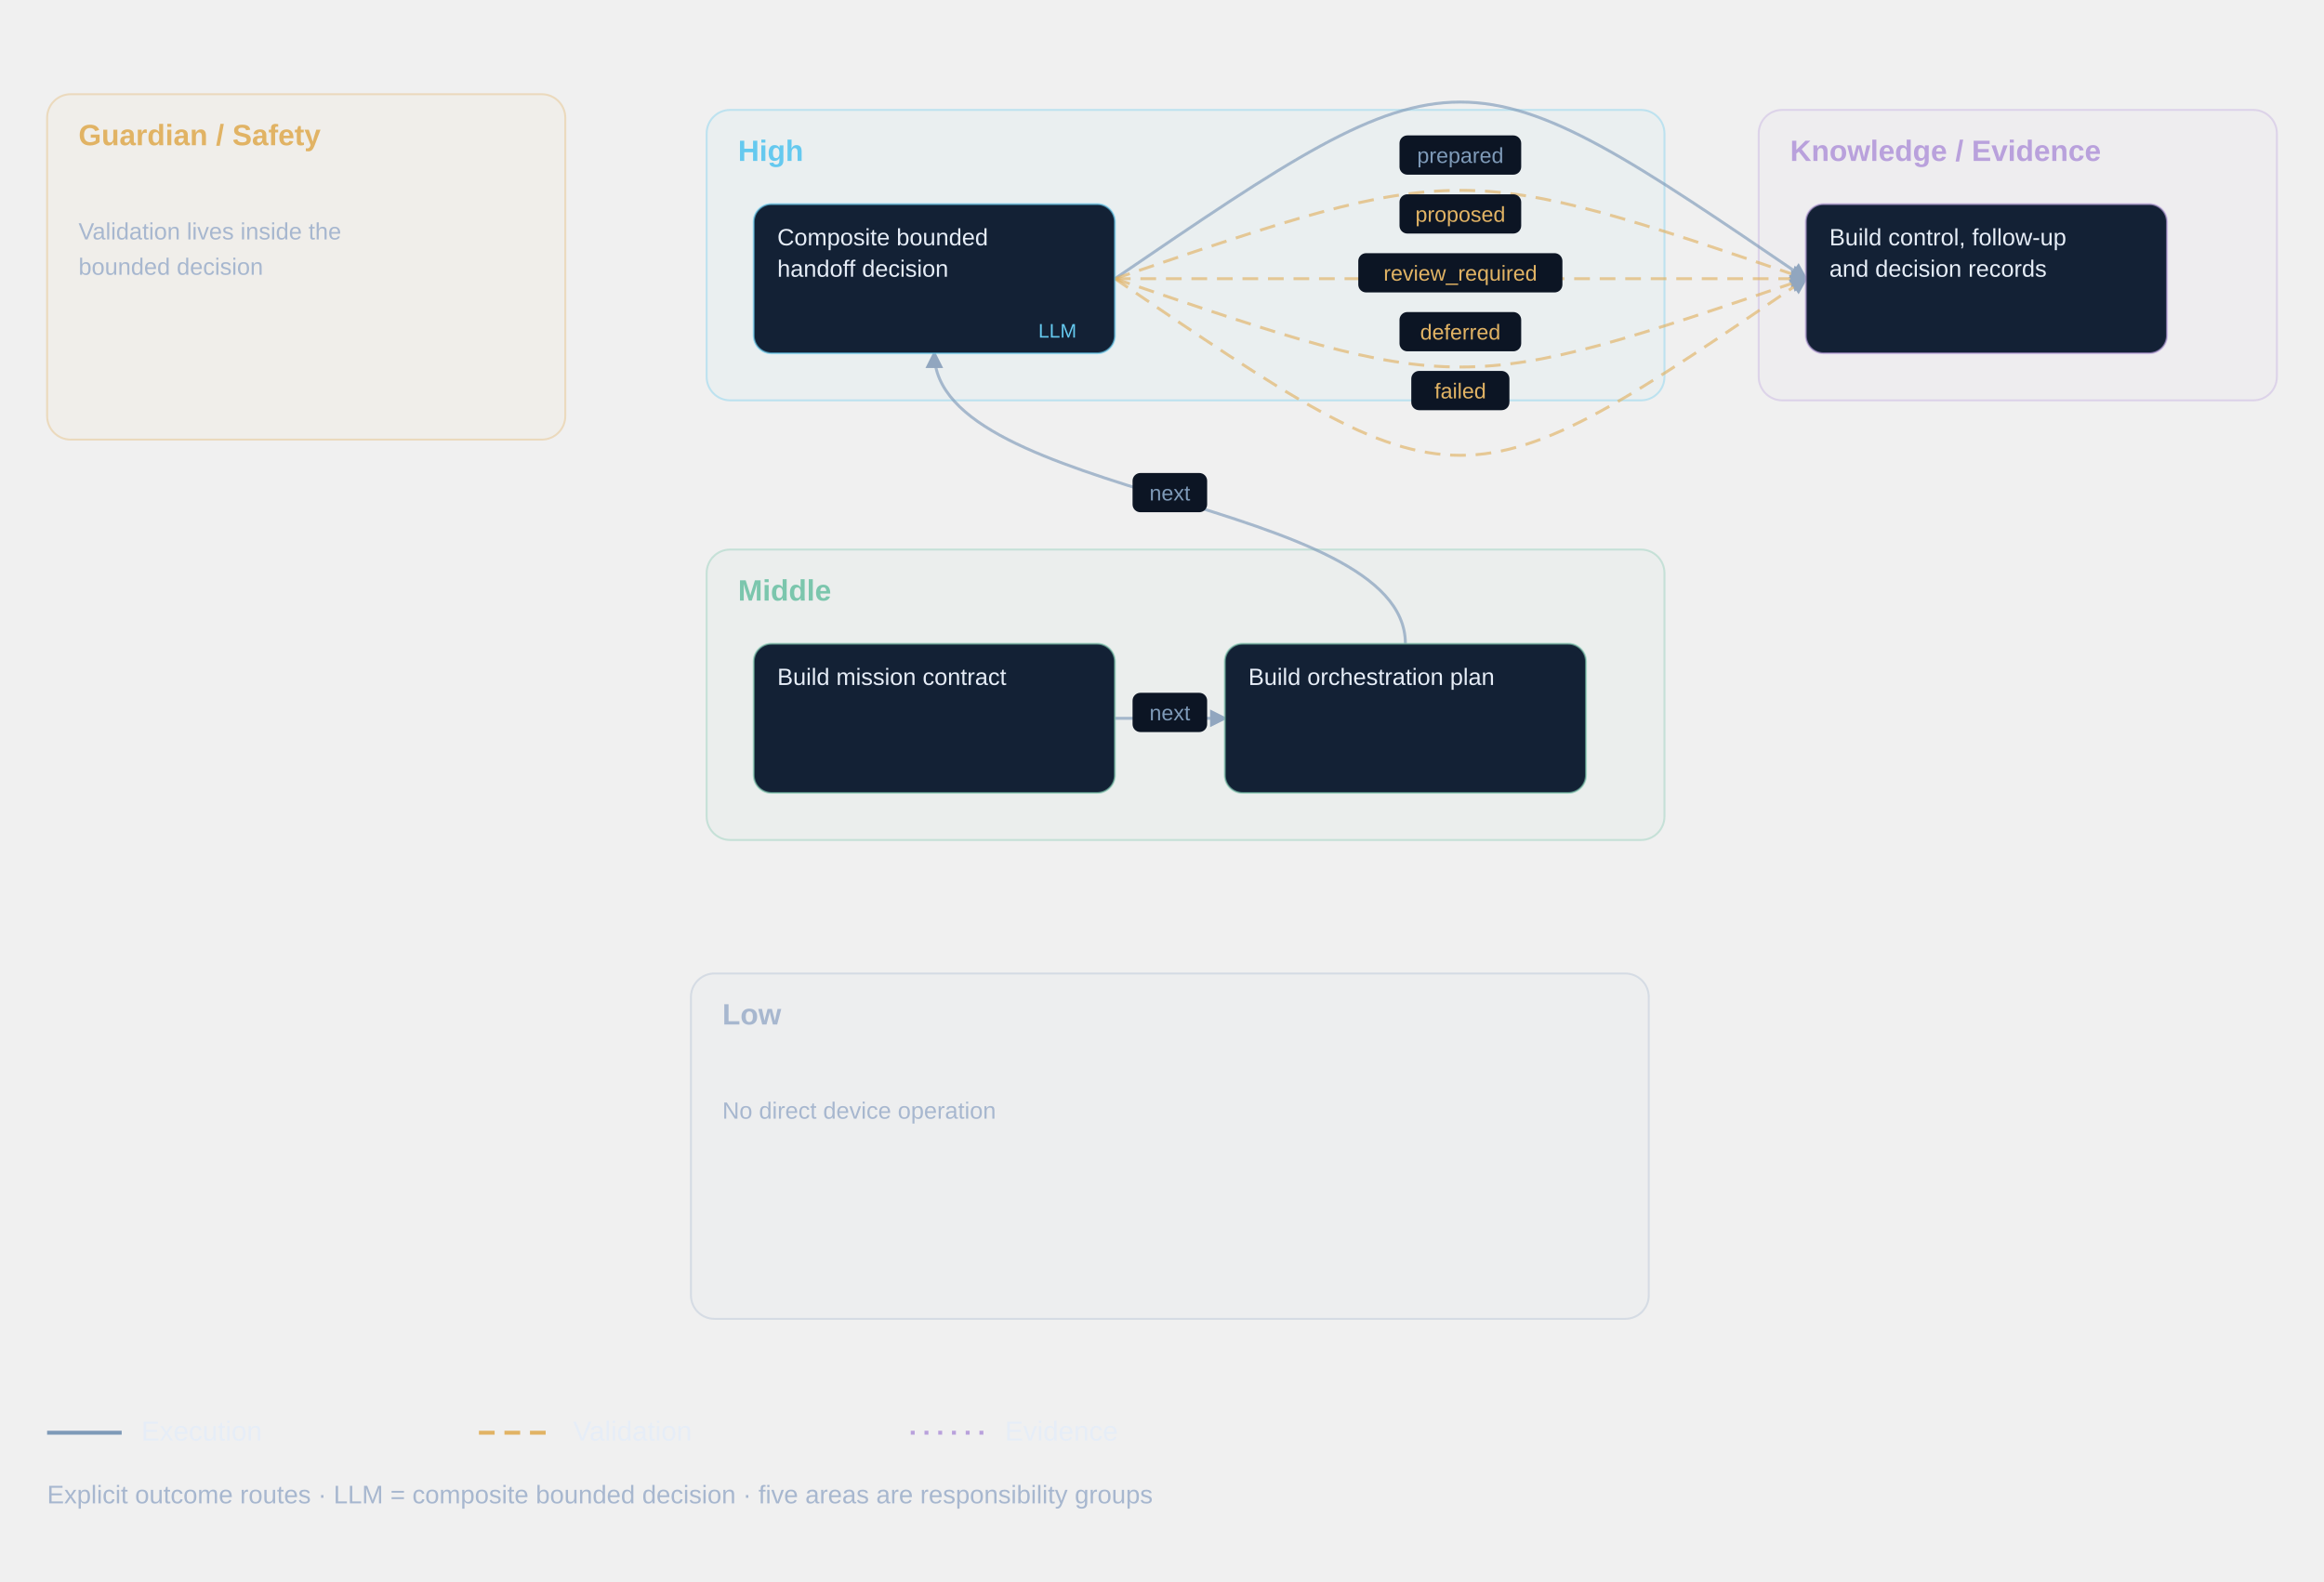
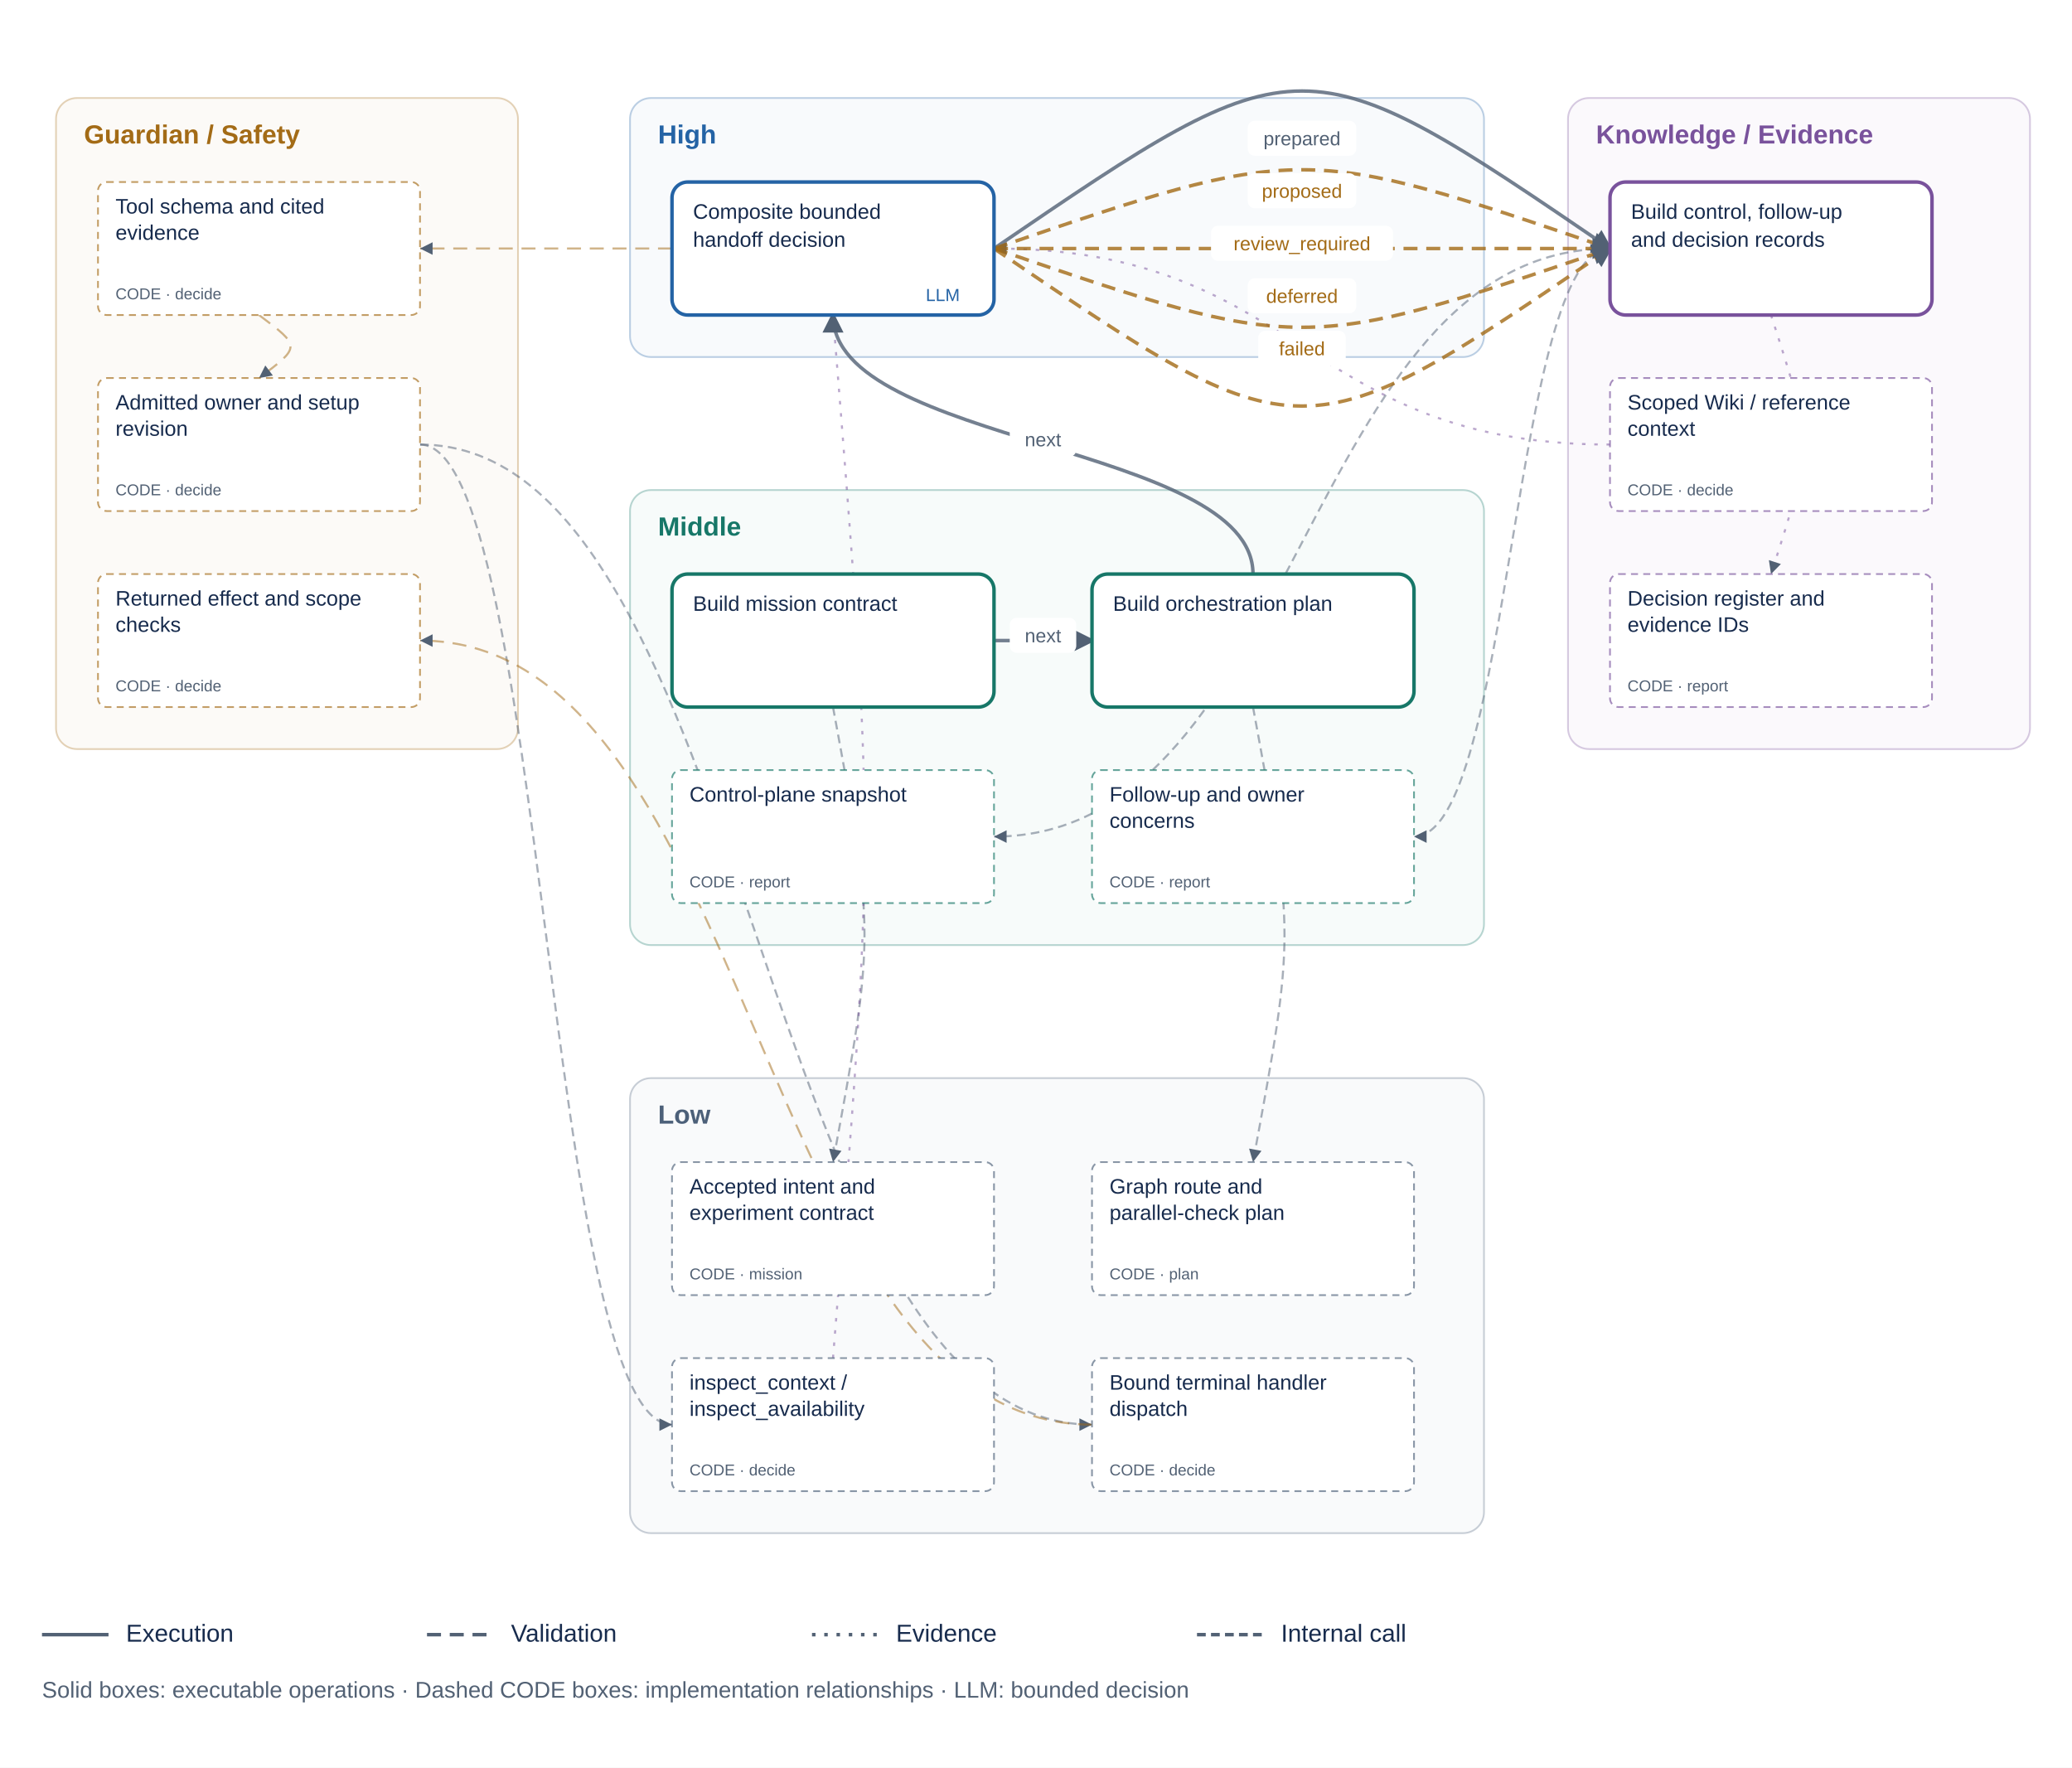
- <svg xmlns="http://www.w3.org/2000/svg" viewBox="0 0 1184 806" role="img" aria-label="Orchestrator Supervisor Module five-area internal graph" style="font-family:Arial,sans-serif;background:#0c1524">
+ <svg xmlns="http://www.w3.org/2000/svg" data-theme="document" viewBox="0 0 1184 1010" role="img" aria-label="Orchestrator Supervisor Module five-area internal graph" style="font-family:Arial,sans-serif;background:#ffffff">
+   <rect width="100%" height="100%" fill="#ffffff" />
  <defs>
    <marker id="control-arrow" markerWidth="6" markerHeight="6" refX="5" refY="3" orient="auto">
-       <path d="M0,0 L6,3 L0,6z" fill="#91a6bf" />
+       <path d="M0,0 L6,3 L0,6z" fill="#526174" />
    </marker>
  </defs>
  <g class="runtime-control-area" data-control-area="high" pointer-events="none">
-     <rect x="360" y="56" width="488" height="148" rx="12" fill="#65c9ef" fill-opacity=".045" stroke="#65c9ef" stroke-opacity=".35" />
-     <text x="376" y="82" fill="#65c9ef" font-size="15" font-weight="600">High</text>
+     <rect x="360" y="56" width="488" height="148" rx="12" fill="#2463a5" fill-opacity=".035" stroke="#2463a5" stroke-opacity=".3" />
+     <text x="376" y="82" fill="#2463a5" font-size="15" font-weight="600">High</text>
  </g>
  <g class="runtime-control-area" data-control-area="middle" pointer-events="none">
-     <rect x="360" y="280" width="488" height="148" rx="12" fill="#7bc6ad" fill-opacity=".045" stroke="#7bc6ad" stroke-opacity=".35" />
-     <text x="376" y="306" fill="#7bc6ad" font-size="15" font-weight="600">Middle</text>
+     <rect x="360" y="280" width="488" height="260" rx="12" fill="#177768" fill-opacity=".035" stroke="#177768" stroke-opacity=".3" />
+     <text x="376" y="306" fill="#177768" font-size="15" font-weight="600">Middle</text>
  </g>
  <g class="runtime-control-area" data-control-area="low" pointer-events="none">
-     <rect x="352" y="496" width="488" height="176" rx="12" fill="#a7b7cf" fill-opacity=".045" stroke="#a7b7cf" stroke-opacity=".35" />
-     <text x="368" y="522" fill="#a7b7cf" font-size="15" font-weight="600">Low</text>
-     <text x="368" y="570" fill="#a7b7cf" font-size="12">No direct device operation</text>
+     <rect x="360" y="616" width="488" height="260" rx="12" fill="#4c6079" fill-opacity=".035" stroke="#4c6079" stroke-opacity=".3" />
+     <text x="376" y="642" fill="#4c6079" font-size="15" font-weight="600">Low</text>
  </g>
  <g class="runtime-control-area" data-control-area="guardian" pointer-events="none">
-     <rect x="24" y="48" width="264" height="176" rx="12" fill="#e1b364" fill-opacity=".045" stroke="#e1b364" stroke-opacity=".35" />
-     <text x="40" y="74" fill="#e1b364" font-size="15" font-weight="600">Guardian / Safety</text>
-     <text x="40" y="122" fill="#a7b7cf" font-size="12">Validation lives inside the</text>
-     <text x="40" y="140" fill="#a7b7cf" font-size="12">bounded decision</text>
+     <rect x="32" y="56" width="264" height="372" rx="12" fill="#a36b16" fill-opacity=".035" stroke="#a36b16" stroke-opacity=".3" />
+     <text x="48" y="82" fill="#a36b16" font-size="15" font-weight="600">Guardian / Safety</text>
  </g>
  <g class="runtime-control-area" data-control-area="knowledge" pointer-events="none">
-     <rect x="896" y="56" width="264" height="148" rx="12" fill="#b9a1dc" fill-opacity=".045" stroke="#b9a1dc" stroke-opacity=".35" />
-     <text x="912" y="82" fill="#b9a1dc" font-size="15" font-weight="600">Knowledge / Evidence</text>
+     <rect x="896" y="56" width="264" height="372" rx="12" fill="#79529c" fill-opacity=".035" stroke="#79529c" stroke-opacity=".3" />
+     <text x="912" y="82" fill="#79529c" font-size="15" font-weight="600">Knowledge / Evidence</text>
+   </g>
+   <defs>
+     <marker id="control-detail-arrow" markerWidth="7" markerHeight="7" refX="6" refY="3" orient="auto">
+       <path d="M0,0 L6,3 L0,6z" fill="#526174" />
+     </marker>
+   </defs>
+   <g data-implementation-edge="mission" pointer-events="none">
+     <path d="M476,404 C500,534 500,534 476,664" fill="none" stroke="#526174" stroke-opacity=".5" stroke-width="1.2" stroke-dasharray="5 3" marker-end="url(#control-detail-arrow)" />
+   </g>
+   <g data-implementation-edge="plan" pointer-events="none">
+     <path d="M716,404 C740,534 740,534 716,664" fill="none" stroke="#526174" stroke-opacity=".5" stroke-width="1.2" stroke-dasharray="5 3" marker-end="url(#control-detail-arrow)" />
+   </g>
+   <g data-implementation-edge="decide" pointer-events="none">
+     <path d="M920,254 C744,254 744,142 568,142" fill="none" stroke="#79529c" stroke-opacity=".5" stroke-width="1.2" stroke-dasharray="2 5" marker-end="url(#control-detail-arrow)" />
+   </g>
+   <g data-implementation-edge="decide" pointer-events="none">
+     <path d="M384,142 C312,142 312,142 240,142" fill="none" stroke="#a36b16" stroke-opacity=".5" stroke-width="1.2" stroke-dasharray="8 5" marker-end="url(#control-detail-arrow)" />
+   </g>
+   <g data-implementation-edge="decide" pointer-events="none">
+     <path d="M148,180 C172,198 172,198 148,216" fill="none" stroke="#a36b16" stroke-opacity=".5" stroke-width="1.2" stroke-dasharray="8 5" marker-end="url(#control-detail-arrow)" />
+   </g>
+   <g data-implementation-edge="decide" pointer-events="none">
+     <path d="M240,254 C312,254 312,814 384,814" fill="none" stroke="#526174" stroke-opacity=".5" stroke-width="1.2" stroke-dasharray="5 3" marker-end="url(#control-detail-arrow)" />
+   </g>
+   <g data-implementation-edge="decide" pointer-events="none">
+     <path d="M476,776 C500,478 500,478 476,180" fill="none" stroke="#79529c" stroke-opacity=".5" stroke-width="1.2" stroke-dasharray="2 5" marker-end="url(#control-detail-arrow)" />
+   </g>
+   <g data-implementation-edge="decide" pointer-events="none">
+     <path d="M240,254 C432,254 432,814 624,814" fill="none" stroke="#526174" stroke-opacity=".5" stroke-width="1.2" stroke-dasharray="5 3" marker-end="url(#control-detail-arrow)" />
+   </g>
+   <g data-implementation-edge="decide" pointer-events="none">
+     <path d="M624,814 C432,814 432,366 240,366" fill="none" stroke="#a36b16" stroke-opacity=".5" stroke-width="1.2" stroke-dasharray="8 5" marker-end="url(#control-detail-arrow)" />
+   </g>
+   <g data-implementation-edge="report" pointer-events="none">
+     <path d="M920,142 C744,142 744,478 568,478" fill="none" stroke="#526174" stroke-opacity=".5" stroke-width="1.2" stroke-dasharray="5 3" marker-end="url(#control-detail-arrow)" />
+   </g>
+   <g data-implementation-edge="report" pointer-events="none">
+     <path d="M920,142 C864,142 864,478 808,478" fill="none" stroke="#526174" stroke-opacity=".5" stroke-width="1.2" stroke-dasharray="5 3" marker-end="url(#control-detail-arrow)" />
+   </g>
+   <g data-implementation-edge="report" pointer-events="none">
+     <path d="M1012,180 C1036,254 1036,254 1012,328" fill="none" stroke="#79529c" stroke-opacity=".5" stroke-width="1.2" stroke-dasharray="2 5" marker-end="url(#control-detail-arrow)" />
+   </g>
+   <g data-implementation-node="mission::contract" data-implementation-owner="mission" pointer-events="auto" role="img" aria-label="Accepted intent and experiment contract; code-owned; build_mission_contract">
+     <rect x="384" y="664" width="184" height="76" rx="5" fill="#ffffff" stroke="#4c6079" stroke-opacity=".65" stroke-dasharray="4 3" />
+     <text x="394" y="682" fill="#172b4d" font-size="12">Accepted intent and</text>
+     <text x="394" y="697" fill="#172b4d" font-size="12">experiment contract</text>
+     <text x="394" y="731" fill="#526174" font-size="9">CODE · mission</text>
+   </g>
+   <g data-implementation-node="plan::route" data-implementation-owner="plan" pointer-events="auto" role="img" aria-label="Graph route and parallel-check plan; code-owned; build_orchestration_plan">
+     <rect x="624" y="664" width="184" height="76" rx="5" fill="#ffffff" stroke="#4c6079" stroke-opacity=".65" stroke-dasharray="4 3" />
+     <text x="634" y="682" fill="#172b4d" font-size="12">Graph route and</text>
+     <text x="634" y="697" fill="#172b4d" font-size="12">parallel-check plan</text>
+     <text x="634" y="731" fill="#526174" font-size="9">CODE · plan</text>
+   </g>
+   <g data-implementation-node="decide::reference" data-implementation-owner="decide" pointer-events="auto" role="img" aria-label="Scoped Wiki / reference context; code-owned; build_reference_context">
+     <rect x="920" y="216" width="184" height="76" rx="5" fill="#ffffff" stroke="#79529c" stroke-opacity=".65" stroke-dasharray="4 3" />
+     <text x="930" y="234" fill="#172b4d" font-size="12">Scoped Wiki / reference</text>
+     <text x="930" y="249" fill="#172b4d" font-size="12">context</text>
+     <text x="930" y="283" fill="#526174" font-size="9">CODE · decide</text>
+   </g>
+   <g data-implementation-node="decide::schema" data-implementation-owner="decide" pointer-events="auto" role="img" aria-label="Tool schema and cited evidence; code-owned; validate_choice">
+     <rect x="56" y="104" width="184" height="76" rx="5" fill="#ffffff" stroke="#a36b16" stroke-opacity=".65" stroke-dasharray="4 3" />
+     <text x="66" y="122" fill="#172b4d" font-size="12">Tool schema and cited</text>
+     <text x="66" y="137" fill="#172b4d" font-size="12">evidence</text>
+     <text x="66" y="171" fill="#526174" font-size="9">CODE · decide</text>
+   </g>
+   <g data-implementation-node="decide::target" data-implementation-owner="decide" pointer-events="auto" role="img" aria-label="Admitted owner and setup revision; code-owned; _validate_target">
+     <rect x="56" y="216" width="184" height="76" rx="5" fill="#ffffff" stroke="#a36b16" stroke-opacity=".65" stroke-dasharray="4 3" />
+     <text x="66" y="234" fill="#172b4d" font-size="12">Admitted owner and setup</text>
+     <text x="66" y="249" fill="#172b4d" font-size="12">revision</text>
+     <text x="66" y="283" fill="#526174" font-size="9">CODE · decide</text>
+   </g>
+   <g data-implementation-node="decide::inspect" data-implementation-owner="decide" pointer-events="auto" role="img" aria-label="inspect_context / inspect_availability; code-owned; decide_orchestration">
+     <rect x="384" y="776" width="184" height="76" rx="5" fill="#ffffff" stroke="#4c6079" stroke-opacity=".65" stroke-dasharray="4 3" />
+     <text x="394" y="794" fill="#172b4d" font-size="12">inspect_context /</text>
+     <text x="394" y="809" fill="#172b4d" font-size="12">inspect_availability</text>
+     <text x="394" y="843" fill="#526174" font-size="9">CODE · decide</text>
+   </g>
+   <g data-implementation-node="decide::dispatch" data-implementation-owner="decide" pointer-events="auto" role="img" aria-label="Bound terminal handler dispatch; code-owned; decide_orchestration">
+     <rect x="624" y="776" width="184" height="76" rx="5" fill="#ffffff" stroke="#4c6079" stroke-opacity=".65" stroke-dasharray="4 3" />
+     <text x="634" y="794" fill="#172b4d" font-size="12">Bound terminal handler</text>
+     <text x="634" y="809" fill="#172b4d" font-size="12">dispatch</text>
+     <text x="634" y="843" fill="#526174" font-size="9">CODE · decide</text>
+   </g>
+   <g data-implementation-node="decide::effect" data-implementation-owner="decide" pointer-events="auto" role="img" aria-label="Returned effect and scope checks; code-owned; decide_orchestration">
+     <rect x="56" y="328" width="184" height="76" rx="5" fill="#ffffff" stroke="#a36b16" stroke-opacity=".65" stroke-dasharray="4 3" />
+     <text x="66" y="346" fill="#172b4d" font-size="12">Returned effect and scope</text>
+     <text x="66" y="361" fill="#172b4d" font-size="12">checks</text>
+     <text x="66" y="395" fill="#526174" font-size="9">CODE · decide</text>
+   </g>
+   <g data-implementation-node="report::control" data-implementation-owner="report" pointer-events="auto" role="img" aria-label="Control-plane snapshot; code-owned; build_orchestrator_control_plane_snapshot">
+     <rect x="384" y="440" width="184" height="76" rx="5" fill="#ffffff" stroke="#177768" stroke-opacity=".65" stroke-dasharray="4 3" />
+     <text x="394" y="458" fill="#172b4d" font-size="12">Control-plane snapshot</text>
+     <text x="394" y="507" fill="#526174" font-size="9">CODE · report</text>
+   </g>
+   <g data-implementation-node="report::followup" data-implementation-owner="report" pointer-events="auto" role="img" aria-label="Follow-up and owner concerns; code-owned; build_orchestrator_followup">
+     <rect x="624" y="440" width="184" height="76" rx="5" fill="#ffffff" stroke="#177768" stroke-opacity=".65" stroke-dasharray="4 3" />
+     <text x="634" y="458" fill="#172b4d" font-size="12">Follow-up and owner</text>
+     <text x="634" y="473" fill="#172b4d" font-size="12">concerns</text>
+     <text x="634" y="507" fill="#526174" font-size="9">CODE · report</text>
+   </g>
+   <g data-implementation-node="report::record" data-implementation-owner="report" pointer-events="auto" role="img" aria-label="Decision register and evidence IDs; code-owned; build_decision_record">
+     <rect x="920" y="328" width="184" height="76" rx="5" fill="#ffffff" stroke="#79529c" stroke-opacity=".65" stroke-dasharray="4 3" />
+     <text x="930" y="346" fill="#172b4d" font-size="12">Decision register and</text>
+     <text x="930" y="361" fill="#172b4d" font-size="12">evidence IDs</text>
+     <text x="930" y="395" fill="#526174" font-size="9">CODE · report</text>
  </g>
  <g data-source="mission" data-target="plan" data-outcome="next" data-kind="execution">
-     <path d="M568,366 C596,366 596,366 624,366" fill="none" stroke="#7e9ab8" stroke-opacity=".65" stroke-width="1.5" stroke-dasharray="" marker-end="url(#control-arrow)" />
-     <rect x="577" y="353" width="38" height="20" rx="4" fill="#0c1524" />
-     <text x="596" y="367" text-anchor="middle" fill="#7e9ab8" font-size="11">next</text>
+     <path d="M568,366 C596,366 596,366 624,366" fill="none" stroke="#526174" stroke-opacity=".8" stroke-width="2" stroke-dasharray="" marker-end="url(#control-arrow)" />
+     <rect x="577" y="353" width="38" height="20" rx="4" fill="#ffffff" />
+     <text x="596" y="367" text-anchor="middle" fill="#526174" font-size="11">next</text>
  </g>
  <g data-source="plan" data-target="decide" data-outcome="next" data-kind="execution">
-     <path d="M716,328 C716,254 476,254 476,180" fill="none" stroke="#7e9ab8" stroke-opacity=".65" stroke-width="1.5" stroke-dasharray="" marker-end="url(#control-arrow)" />
-     <rect x="577" y="241" width="38" height="20" rx="4" fill="#0c1524" />
-     <text x="596" y="255" text-anchor="middle" fill="#7e9ab8" font-size="11">next</text>
+     <path d="M716,328 C716,254 476,254 476,180" fill="none" stroke="#526174" stroke-opacity=".8" stroke-width="2" stroke-dasharray="" marker-end="url(#control-arrow)" />
+     <rect x="577" y="241" width="38" height="20" rx="4" fill="#ffffff" />
+     <text x="596" y="255" text-anchor="middle" fill="#526174" font-size="11">next</text>
  </g>
  <g data-source="decide" data-target="report" data-outcome="prepared" data-kind="execution">
-     <path d="M568,142 C744,22 744,22 920,142" fill="none" stroke="#7e9ab8" stroke-opacity=".65" stroke-width="1.5" stroke-dasharray="" marker-end="url(#control-arrow)" />
-     <rect x="713" y="69" width="62" height="20" rx="4" fill="#0c1524" />
-     <text x="744" y="83" text-anchor="middle" fill="#7e9ab8" font-size="11">prepared</text>
+     <path d="M568,142 C744,22 744,22 920,142" fill="none" stroke="#526174" stroke-opacity=".8" stroke-width="2" stroke-dasharray="" marker-end="url(#control-arrow)" />
+     <rect x="713" y="69" width="62" height="20" rx="4" fill="#ffffff" />
+     <text x="744" y="83" text-anchor="middle" fill="#526174" font-size="11">prepared</text>
  </g>
  <g data-source="decide" data-target="report" data-outcome="proposed" data-kind="validation">
-     <path d="M568,142 C744,82 744,82 920,142" fill="none" stroke="#e1b364" stroke-opacity=".65" stroke-width="1.5" stroke-dasharray="8 5" marker-end="url(#control-arrow)" />
-     <rect x="713" y="99" width="62" height="20" rx="4" fill="#0c1524" />
-     <text x="744" y="113" text-anchor="middle" fill="#e1b364" font-size="11">proposed</text>
+     <path d="M568,142 C744,82 744,82 920,142" fill="none" stroke="#a36b16" stroke-opacity=".8" stroke-width="2" stroke-dasharray="8 5" marker-end="url(#control-arrow)" />
+     <rect x="713" y="99" width="62" height="20" rx="4" fill="#ffffff" />
+     <text x="744" y="113" text-anchor="middle" fill="#a36b16" font-size="11">proposed</text>
  </g>
  <g data-source="decide" data-target="report" data-outcome="review_required" data-kind="validation">
-     <path d="M568,142 C744,142 744,142 920,142" fill="none" stroke="#e1b364" stroke-opacity=".65" stroke-width="1.5" stroke-dasharray="8 5" marker-end="url(#control-arrow)" />
-     <rect x="692" y="129" width="104" height="20" rx="4" fill="#0c1524" />
-     <text x="744" y="143" text-anchor="middle" fill="#e1b364" font-size="11">review_required</text>
+     <path d="M568,142 C744,142 744,142 920,142" fill="none" stroke="#a36b16" stroke-opacity=".8" stroke-width="2" stroke-dasharray="8 5" marker-end="url(#control-arrow)" />
+     <rect x="692" y="129" width="104" height="20" rx="4" fill="#ffffff" />
+     <text x="744" y="143" text-anchor="middle" fill="#a36b16" font-size="11">review_required</text>
  </g>
  <g data-source="decide" data-target="report" data-outcome="deferred" data-kind="validation">
-     <path d="M568,142 C744,202 744,202 920,142" fill="none" stroke="#e1b364" stroke-opacity=".65" stroke-width="1.5" stroke-dasharray="8 5" marker-end="url(#control-arrow)" />
-     <rect x="713" y="159" width="62" height="20" rx="4" fill="#0c1524" />
-     <text x="744" y="173" text-anchor="middle" fill="#e1b364" font-size="11">deferred</text>
+     <path d="M568,142 C744,202 744,202 920,142" fill="none" stroke="#a36b16" stroke-opacity=".8" stroke-width="2" stroke-dasharray="8 5" marker-end="url(#control-arrow)" />
+     <rect x="713" y="159" width="62" height="20" rx="4" fill="#ffffff" />
+     <text x="744" y="173" text-anchor="middle" fill="#a36b16" font-size="11">deferred</text>
  </g>
  <g data-source="decide" data-target="report" data-outcome="failed" data-kind="validation">
-     <path d="M568,142 C744,262 744,262 920,142" fill="none" stroke="#e1b364" stroke-opacity=".65" stroke-width="1.5" stroke-dasharray="8 5" marker-end="url(#control-arrow)" />
-     <rect x="719" y="189" width="50" height="20" rx="4" fill="#0c1524" />
-     <text x="744" y="203" text-anchor="middle" fill="#e1b364" font-size="11">failed</text>
+     <path d="M568,142 C744,262 744,262 920,142" fill="none" stroke="#a36b16" stroke-opacity=".8" stroke-width="2" stroke-dasharray="8 5" marker-end="url(#control-arrow)" />
+     <rect x="719" y="189" width="50" height="20" rx="4" fill="#ffffff" />
+     <text x="744" y="203" text-anchor="middle" fill="#a36b16" font-size="11">failed</text>
  </g>
  <g>
-     <rect x="384" y="328" width="184" height="76" rx="9" fill="#132135" stroke="#7bc6ad" stroke-opacity=".6" />
-     <text x="396" y="349" fill="#e6edf7" font-size="12">Build mission contract</text>
+     <rect x="384" y="328" width="184" height="76" rx="9" fill="#ffffff" stroke="#177768" stroke-width="2" />
+     <text x="396" y="349" fill="#172b4d" font-size="12">Build mission contract</text>
  </g>
  <g>
-     <rect x="624" y="328" width="184" height="76" rx="9" fill="#132135" stroke="#7bc6ad" stroke-opacity=".6" />
-     <text x="636" y="349" fill="#e6edf7" font-size="12">Build orchestration plan</text>
+     <rect x="624" y="328" width="184" height="76" rx="9" fill="#ffffff" stroke="#177768" stroke-width="2" />
+     <text x="636" y="349" fill="#172b4d" font-size="12">Build orchestration plan</text>
  </g>
  <g>
-     <rect x="384" y="104" width="184" height="76" rx="9" fill="#132135" stroke="#65c9ef" stroke-opacity=".6" />
-     <text x="396" y="125" fill="#e6edf7" font-size="12">Composite bounded</text>
-     <text x="396" y="141" fill="#e6edf7" font-size="12">handoff decision</text>
-     <text x="529" y="172" fill="#65c9ef" font-size="10">LLM</text>
+     <rect x="384" y="104" width="184" height="76" rx="9" fill="#ffffff" stroke="#2463a5" stroke-width="2" />
+     <text x="396" y="125" fill="#172b4d" font-size="12">Composite bounded</text>
+     <text x="396" y="141" fill="#172b4d" font-size="12">handoff decision</text>
+     <text x="529" y="172" fill="#2463a5" font-size="10">LLM</text>
  </g>
  <g>
-     <rect x="920" y="104" width="184" height="76" rx="9" fill="#132135" stroke="#b9a1dc" stroke-opacity=".6" />
-     <text x="932" y="125" fill="#e6edf7" font-size="12">Build control, follow-up</text>
-     <text x="932" y="141" fill="#e6edf7" font-size="12">and decision records</text>
+     <rect x="920" y="104" width="184" height="76" rx="9" fill="#ffffff" stroke="#79529c" stroke-width="2" />
+     <text x="932" y="125" fill="#172b4d" font-size="12">Build control, follow-up</text>
+     <text x="932" y="141" fill="#172b4d" font-size="12">and decision records</text>
  </g>
-   <line x1="24" x2="62" y1="730" y2="730" stroke="#7e9ab8" stroke-width="2" stroke-dasharray="" />
-   <text x="72" y="734" fill="#e6edf7" font-size="14">Execution</text>
-   <line x1="244" x2="282" y1="730" y2="730" stroke="#e1b364" stroke-width="2" stroke-dasharray="8 5" />
-   <text x="292" y="734" fill="#e6edf7" font-size="14">Validation</text>
-   <line x1="464" x2="502" y1="730" y2="730" stroke="#b9a1dc" stroke-width="2" stroke-dasharray="2 5" />
-   <text x="512" y="734" fill="#e6edf7" font-size="14">Evidence</text>
-   <text x="24" y="766" fill="#a7b7cf" font-size="13">Explicit outcome routes · LLM = composite bounded decision · five areas are responsibility groups</text>
+   <line x1="24" x2="62" y1="934" y2="934" stroke="#526174" stroke-width="2" stroke-dasharray="" />
+   <text x="72" y="938" fill="#172b4d" font-size="14">Execution</text>
+   <line x1="244" x2="282" y1="934" y2="934" stroke="#526174" stroke-width="2" stroke-dasharray="8 5" />
+   <text x="292" y="938" fill="#172b4d" font-size="14">Validation</text>
+   <line x1="464" x2="502" y1="934" y2="934" stroke="#526174" stroke-width="2" stroke-dasharray="2 5" />
+   <text x="512" y="938" fill="#172b4d" font-size="14">Evidence</text>
+   <line x1="684" x2="722" y1="934" y2="934" stroke="#526174" stroke-width="2" stroke-dasharray="5 3" />
+   <text x="732" y="938" fill="#172b4d" font-size="14">Internal call</text>
+   <text x="24" y="970" fill="#526174" font-size="13">Solid boxes: executable operations · Dashed CODE boxes: implementation relationships · LLM: bounded decision</text>
</svg>
